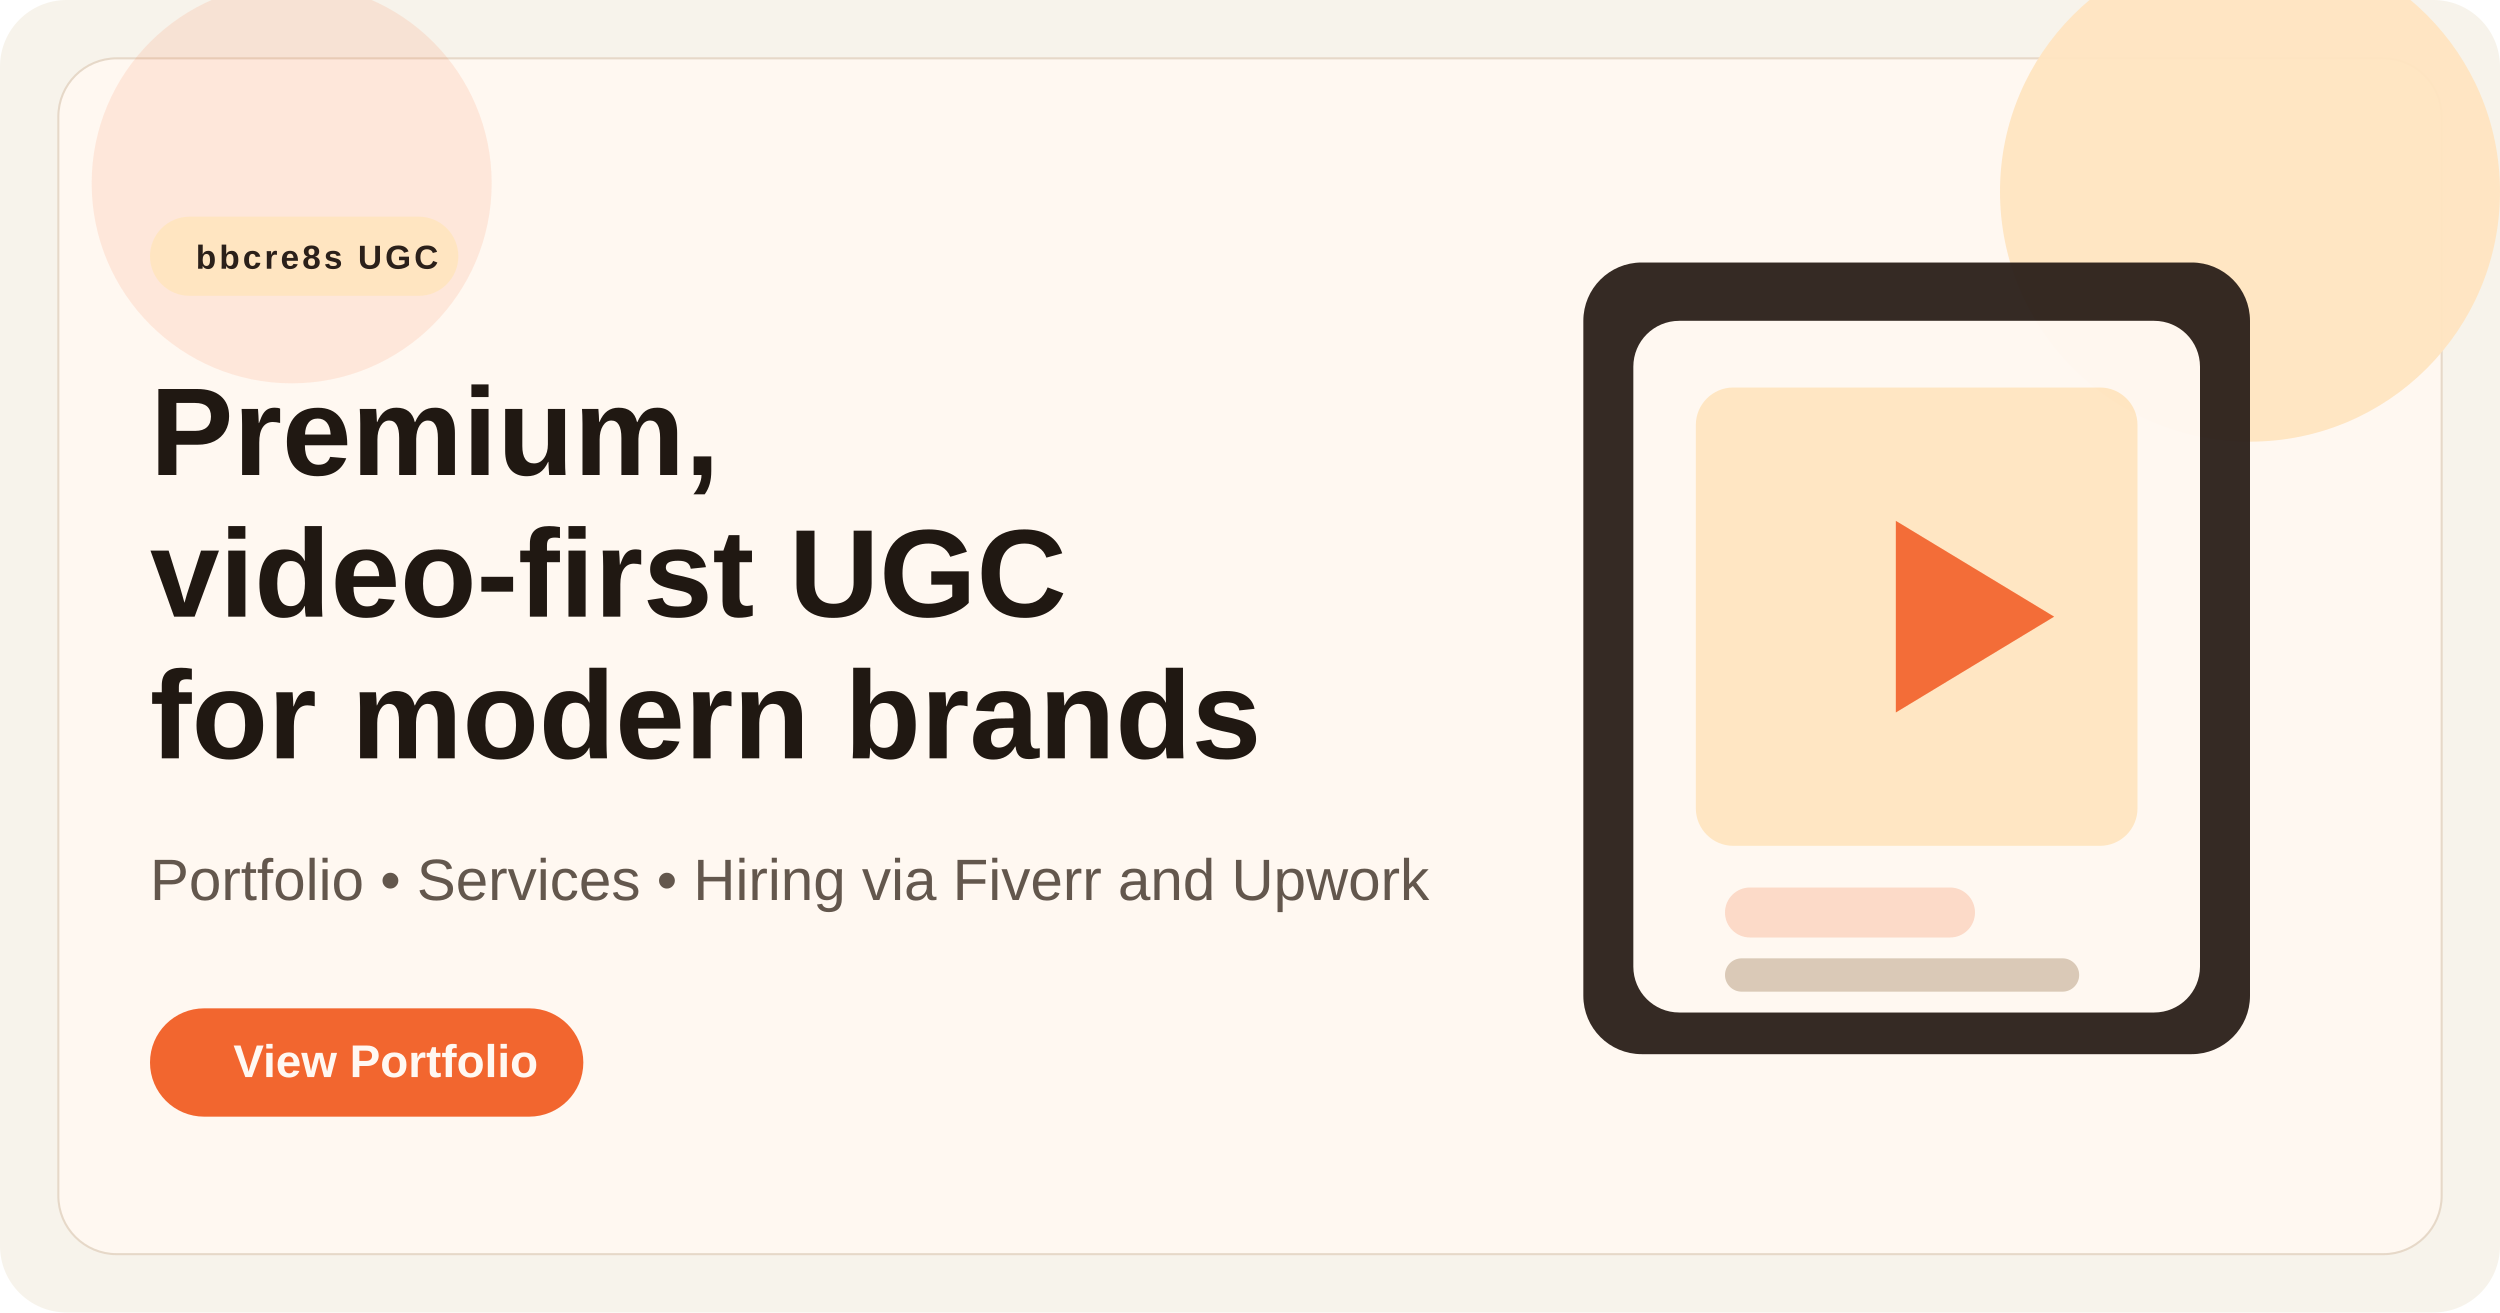
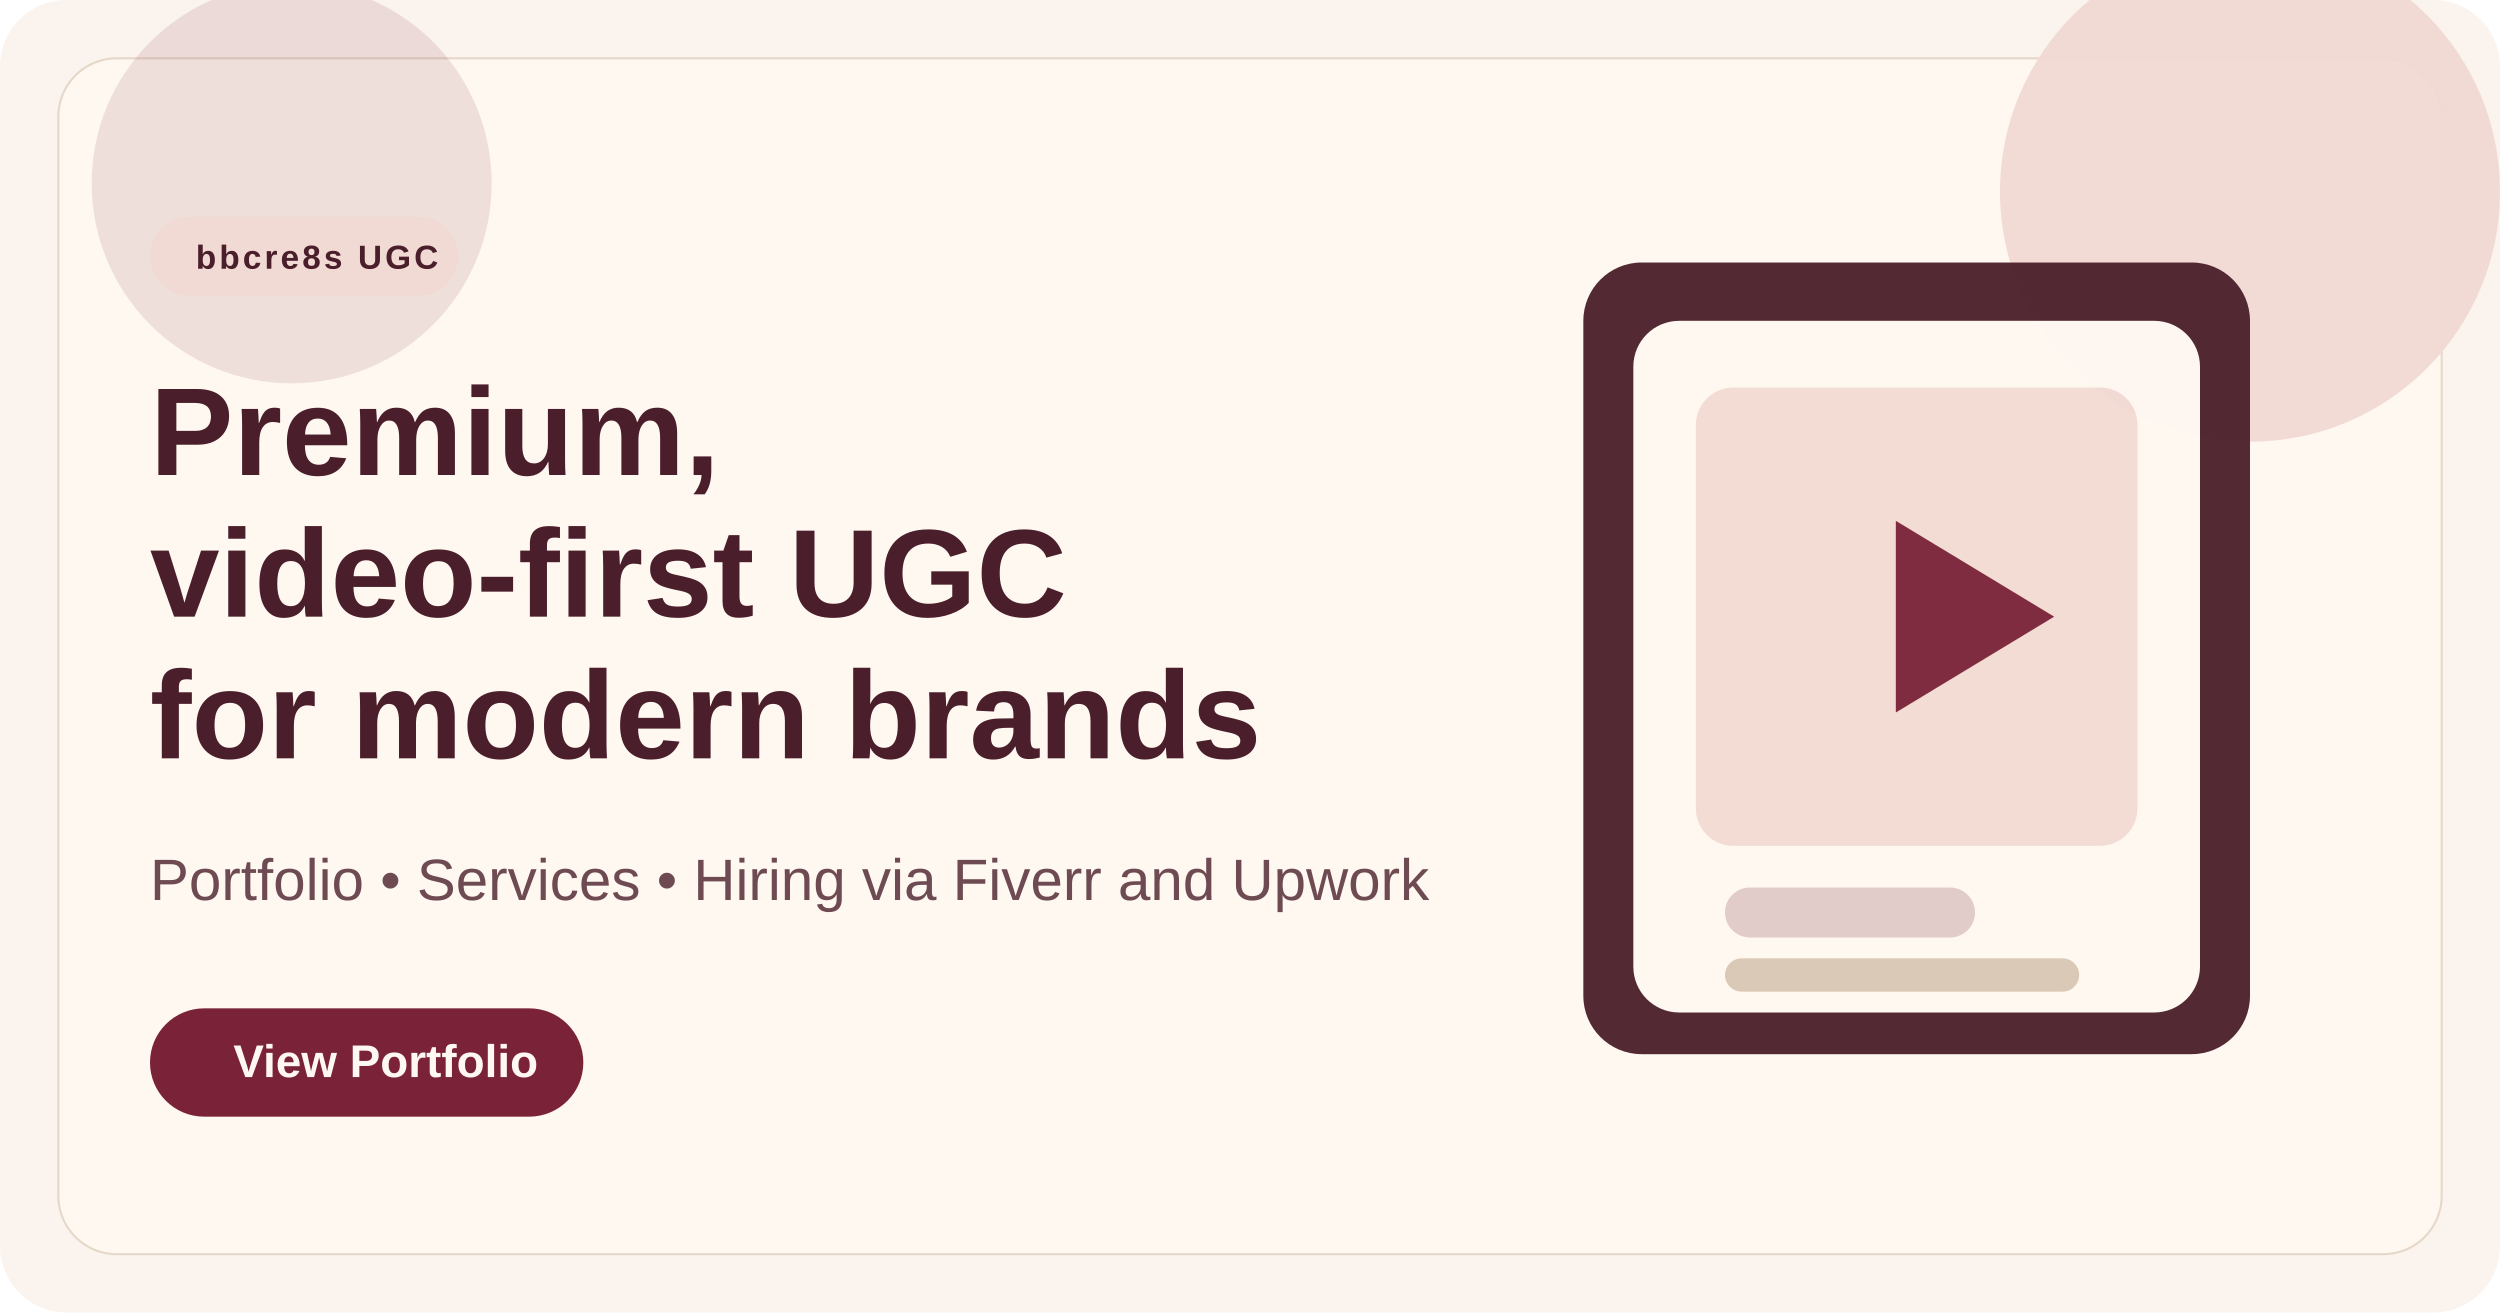
<svg xmlns="http://www.w3.org/2000/svg" width="1200" height="630" viewBox="0 0 1200 630" fill="none">
-   <rect width="1200" height="630" rx="32" fill="#F7F3EB" />
+   <rect width="1200" height="630" rx="32" fill="#FAF3EE" />
  <rect x="28" y="28" width="1144" height="574" rx="28" fill="#FFF8F1" stroke="#E6D8C8" />
-   <circle cx="1080" cy="92" r="120" fill="#FFE5C1" fill-opacity="0.95" />
-   <circle cx="140" cy="88" r="96" fill="#F2662F" fill-opacity="0.12" />
-   <rect x="72" y="104" width="148" height="38" rx="19" fill="#FFE5C1" />
-   <text x="94" y="129" fill="#2B201A" font-family="Arial, Helvetica, sans-serif" font-size="16" font-weight="700" letter-spacing="1.5">bbcre8s UGC</text>
-   <text x="72" y="228" fill="#201812" font-family="Arial, Helvetica, sans-serif" font-size="60" font-weight="800">Premium,</text>
-   <text x="72" y="296" fill="#201812" font-family="Arial, Helvetica, sans-serif" font-size="60" font-weight="800">video-first UGC</text>
-   <text x="72" y="364" fill="#201812" font-family="Arial, Helvetica, sans-serif" font-size="60" font-weight="800">for modern brands</text>
-   <text x="72" y="432" fill="#63574D" font-family="Arial, Helvetica, sans-serif" font-size="28" font-weight="500">Portfolio • Services • Hiring via Fiverr and Upwork</text>
-   <rect x="72" y="484" width="208" height="52" rx="26" fill="#F2662F" />
+   <circle cx="1080" cy="92" r="120" fill="#F1DAD3" fill-opacity="0.95" />
+   <circle cx="140" cy="88" r="96" fill="#7A2238" fill-opacity="0.12" />
+   <rect x="72" y="104" width="148" height="38" rx="19" fill="#F1DAD3" />
+   <text x="94" y="129" fill="#4A1F2B" font-family="Arial, Helvetica, sans-serif" font-size="16" font-weight="700" letter-spacing="1.5">bbcre8s UGC</text>
+   <text x="72" y="228" fill="#4A1F2B" font-family="Arial, Helvetica, sans-serif" font-size="60" font-weight="800">Premium,</text>
+   <text x="72" y="296" fill="#4A1F2B" font-family="Arial, Helvetica, sans-serif" font-size="60" font-weight="800">video-first UGC</text>
+   <text x="72" y="364" fill="#4A1F2B" font-family="Arial, Helvetica, sans-serif" font-size="60" font-weight="800">for modern brands</text>
+   <text x="72" y="432" fill="#6E4A52" font-family="Arial, Helvetica, sans-serif" font-size="28" font-weight="500">Portfolio • Services • Hiring via Fiverr and Upwork</text>
+   <rect x="72" y="484" width="208" height="52" rx="26" fill="#7A2238" />
  <text x="112" y="517" fill="#FFF8F2" font-family="Arial, Helvetica, sans-serif" font-size="22" font-weight="700">View Portfolio</text>
  <g opacity="0.95">
-     <rect x="760" y="126" width="320" height="380" rx="28" fill="#2B201A" />
+     <rect x="760" y="126" width="320" height="380" rx="28" fill="#4A1F2B" />
    <rect x="784" y="154" width="272" height="332" rx="22" fill="#FFF8F1" />
-     <rect x="814" y="186" width="212" height="220" rx="18" fill="#FFE5C1" />
-     <polygon points="910,250 910,342 986,296" fill="#F2662F" />
-     <rect x="828" y="426" width="120" height="24" rx="12" fill="#F2662F" fill-opacity="0.22" />
+     <rect x="814" y="186" width="212" height="220" rx="18" fill="#F1DAD3" />
+     <polygon points="910,250 910,342 986,296" fill="#7A2238" />
+     <rect x="828" y="426" width="120" height="24" rx="12" fill="#7A2238" fill-opacity="0.22" />
    <rect x="828" y="460" width="170" height="16" rx="8" fill="#D8C6B4" />
  </g>
</svg>
